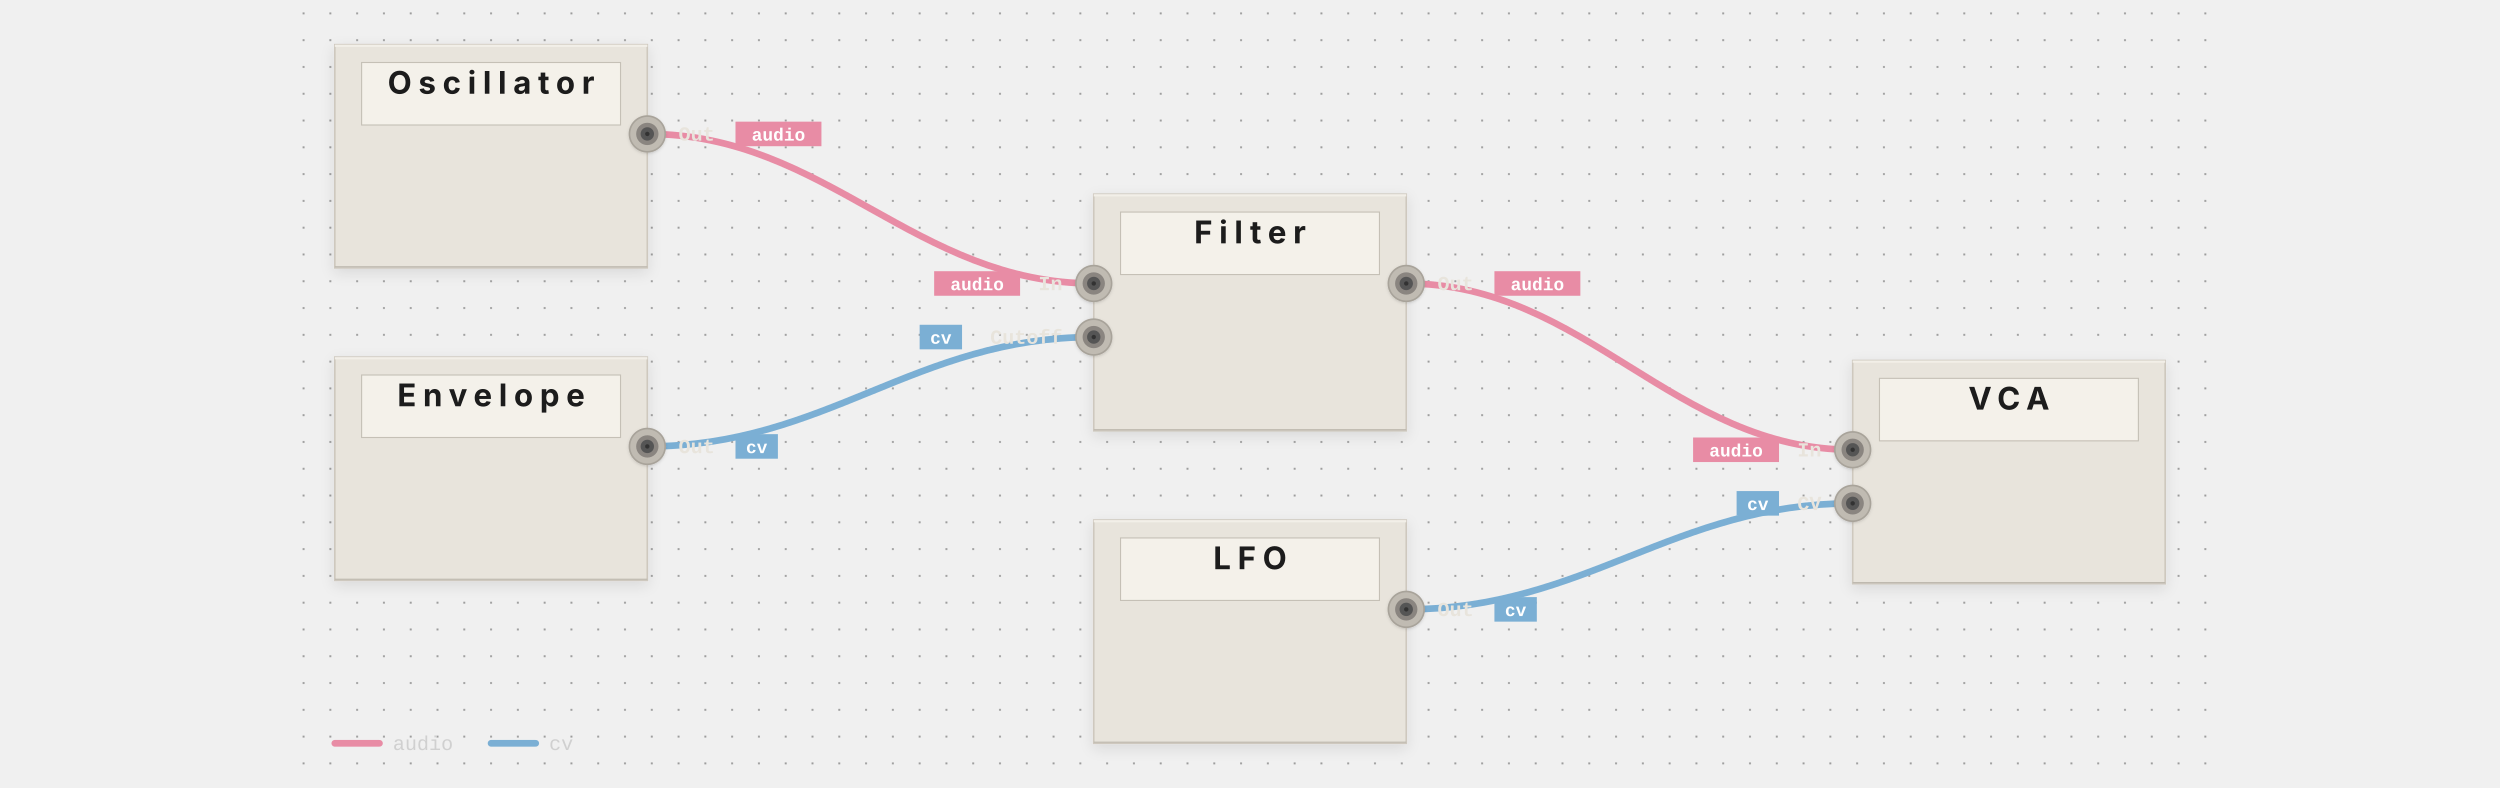
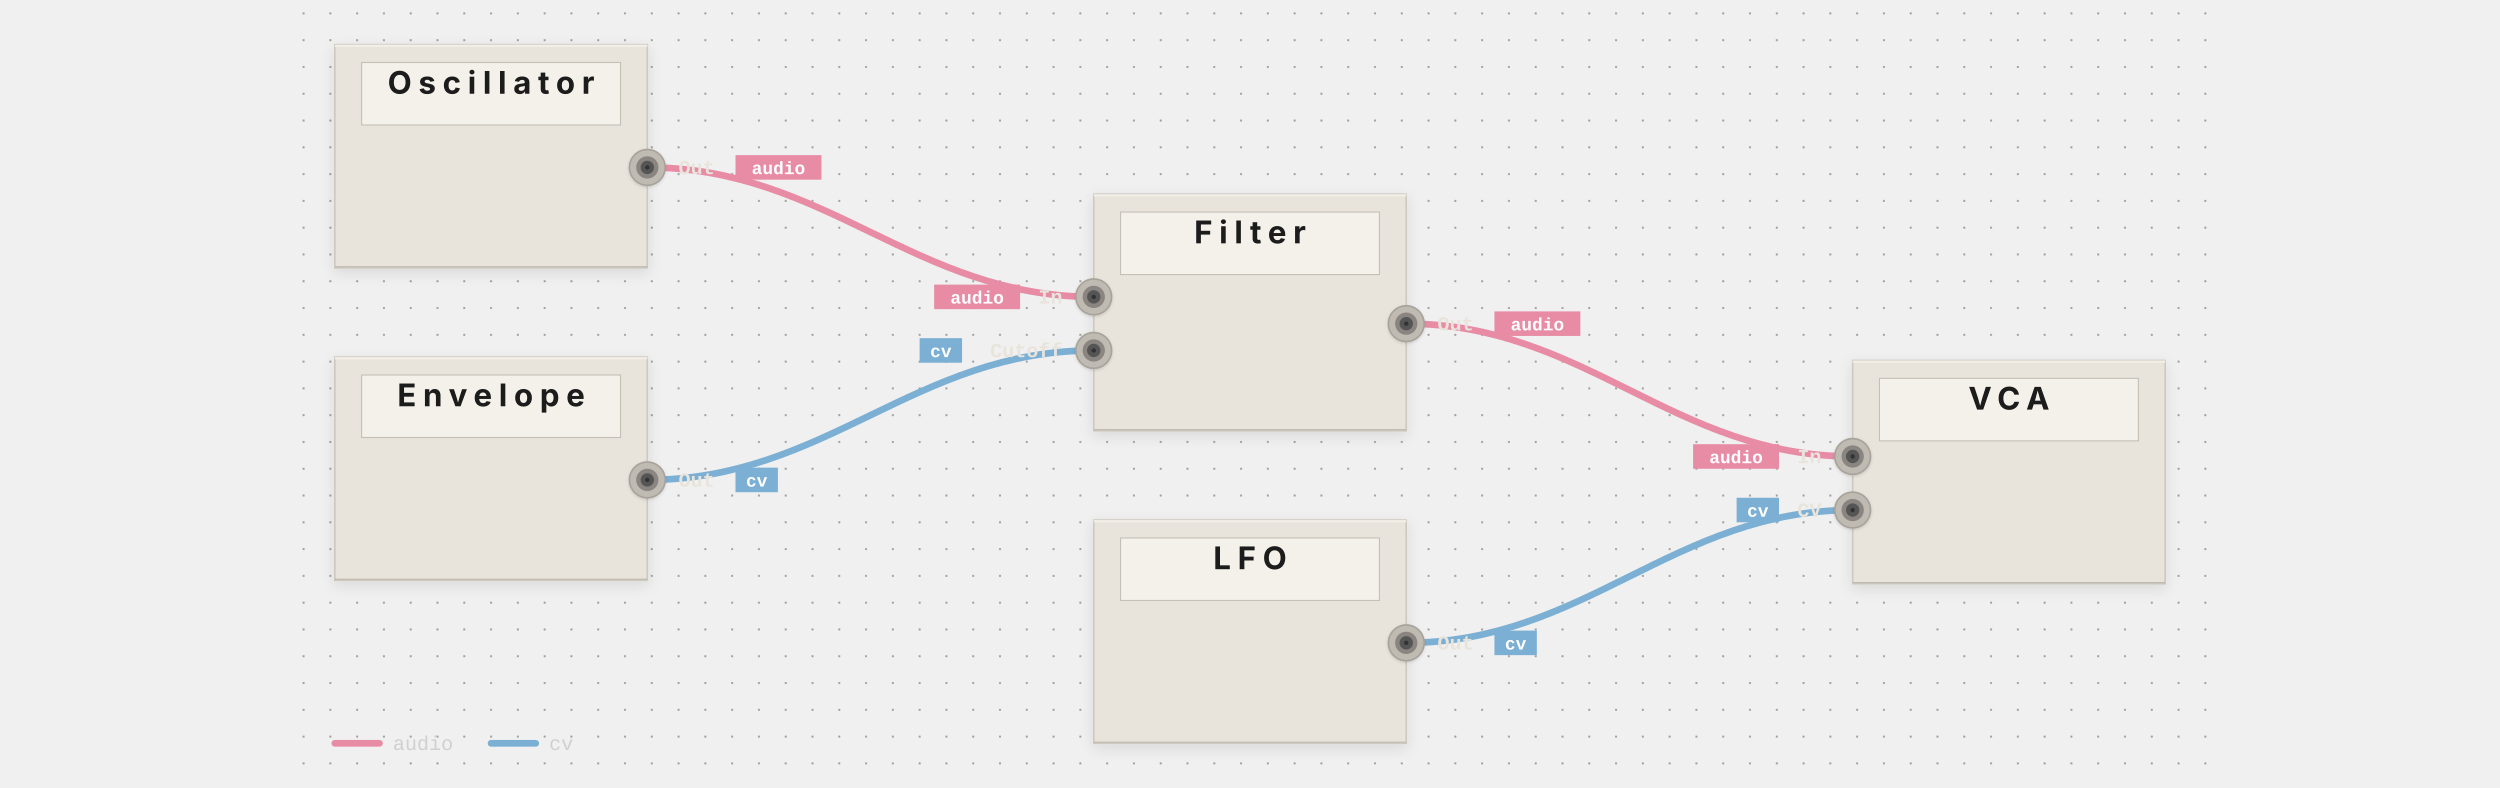
- <svg xmlns="http://www.w3.org/2000/svg" viewBox="-130 0 1120 353" width="100%" data-pf-min-width="1120" role="img" aria-labelledby="pf-07ae1f-title pf-07ae1f-desc">
+ <svg xmlns="http://www.w3.org/2000/svg" viewBox="-130 0 1120 353" width="100%" data-pf-min-width="1120" role="img" aria-labelledby="pf-d21fbd-title pf-d21fbd-desc">
  <style>@media print { .pf-panel, .pf-jack { filter: none; } }</style>
  <defs>
-     <filter id="pf-07ae1f-panel-shadow" x="-20%" y="-20%" width="140%" height="140%">
+     <filter id="pf-d21fbd-panel-shadow" x="-20%" y="-20%" width="140%" height="140%">
      <feDropShadow dx="0" dy="2" stdDeviation="3" flood-opacity="0.1" />
    </filter>
-     <filter id="pf-07ae1f-jack-shadow" x="-20%" y="-20%" width="140%" height="140%">
+     <filter id="pf-d21fbd-jack-shadow" x="-20%" y="-20%" width="140%" height="140%">
      <feDropShadow dx="0" dy="0.5" stdDeviation="0.8" flood-opacity="0.15" />
    </filter>
-     <pattern id="pf-07ae1f-dots" width="12" height="12" patternUnits="userSpaceOnUse">
+     <pattern id="pf-d21fbd-dots" width="12" height="12" patternUnits="userSpaceOnUse">
      <circle cx="6" cy="6" r="0.5" fill="#555555" opacity="0.5" />
    </pattern>
  </defs>
  <g class="pf-layer-bg">
-     <rect width="860" height="353" fill="url(#pf-07ae1f-dots)" />
+     <rect width="860" height="353" fill="url(#pf-d21fbd-dots)" />
  </g>
  <g class="pf-layer-cables">
-     <path d="M 160 60 C 240 60, 280 127, 360 127" stroke="#e88ca5" stroke-width="3" fill="none" stroke-linecap="round" stroke-linejoin="round" data-connection="conn-0" data-signal="audio" />
-     <path d="M 160 200 C 240 200, 280 151, 360 151" stroke="#7bafd4" stroke-width="3" fill="none" stroke-linecap="round" stroke-linejoin="round" data-connection="conn-1" data-signal="cv" />
-     <path d="M 500 127 C 580 127, 620 201.5, 700 201.5" stroke="#e88ca5" stroke-width="3" fill="none" stroke-linecap="round" stroke-linejoin="round" data-connection="conn-2" data-signal="audio" />
-     <path d="M 500 273 C 580 273, 620 225.5, 700 225.5" stroke="#7bafd4" stroke-width="3" fill="none" stroke-linecap="round" stroke-linejoin="round" data-connection="conn-3" data-signal="cv" />
-     <circle cx="160" cy="60" r="3.5" fill="#d47a93" />
-     <circle cx="360" cy="127" r="3.5" fill="#d47a93" />
-     <circle cx="160" cy="200" r="3.5" fill="#6a9ec3" />
-     <circle cx="360" cy="151" r="3.5" fill="#6a9ec3" />
-     <circle cx="500" cy="127" r="3.5" fill="#d47a93" />
-     <circle cx="700" cy="201.5" r="3.5" fill="#d47a93" />
-     <circle cx="500" cy="273" r="3.5" fill="#6a9ec3" />
-     <circle cx="700" cy="225.5" r="3.5" fill="#6a9ec3" />
+     <path d="M 160 75 C 240 75, 280 133, 360 133" stroke="#e88ca5" stroke-width="3" fill="none" stroke-linecap="round" stroke-linejoin="round" data-connection="conn-0" data-signal="audio" />
+     <path d="M 160 215 C 240 215, 280 157, 360 157" stroke="#7bafd4" stroke-width="3" fill="none" stroke-linecap="round" stroke-linejoin="round" data-connection="conn-1" data-signal="cv" />
+     <path d="M 500 145 C 580 145, 620 204.5, 700 204.5" stroke="#e88ca5" stroke-width="3" fill="none" stroke-linecap="round" stroke-linejoin="round" data-connection="conn-2" data-signal="audio" />
+     <path d="M 500 288 C 580 288, 620 228.5, 700 228.5" stroke="#7bafd4" stroke-width="3" fill="none" stroke-linecap="round" stroke-linejoin="round" data-connection="conn-3" data-signal="cv" />
+     <circle cx="160" cy="75" r="3.5" fill="#d47a93" />
+     <circle cx="360" cy="133" r="3.5" fill="#d47a93" />
+     <circle cx="160" cy="215" r="3.5" fill="#6a9ec3" />
+     <circle cx="360" cy="157" r="3.5" fill="#6a9ec3" />
+     <circle cx="500" cy="145" r="3.5" fill="#d47a93" />
+     <circle cx="700" cy="204.5" r="3.5" fill="#d47a93" />
+     <circle cx="500" cy="288" r="3.5" fill="#6a9ec3" />
+     <circle cx="700" cy="228.5" r="3.5" fill="#6a9ec3" />
  </g>
  <g class="pf-layer-panels">
-     <g data-module="Oscillator" filter="url(#pf-07ae1f-panel-shadow)">
+     <g data-module="Oscillator" filter="url(#pf-d21fbd-panel-shadow)">
      <rect x="20" y="20" width="140" height="100" fill="#e8e4dc" stroke="#cec8be" stroke-width="0.75" rx="0" />
      <line x1="20" y1="20.5" x2="160" y2="20.5" stroke="#f2efe8" stroke-width="1" />
      <line x1="20" y1="119.5" x2="160" y2="119.5" stroke="#bdb8ae" stroke-width="0.5" />
      <rect x="32" y="28" width="116" height="28" fill="#f4f1ea" stroke="#c5c0b6" stroke-width="0.5" />
      <text x="90" y="42" text-anchor="middle" font-family="system-ui, -apple-system, BlinkMacSystemFont, 'Segoe UI', sans-serif" font-size="14" font-weight="700" fill="#1a1a1a" letter-spacing="3">Oscillator</text>
    </g>
-     <g data-module="Filter" filter="url(#pf-07ae1f-panel-shadow)">
+     <g data-module="Filter" filter="url(#pf-d21fbd-panel-shadow)">
      <rect x="360" y="87" width="140" height="106" fill="#e8e4dc" stroke="#cec8be" stroke-width="0.75" rx="0" />
      <line x1="360" y1="87.5" x2="500" y2="87.5" stroke="#f2efe8" stroke-width="1" />
      <line x1="360" y1="192.5" x2="500" y2="192.5" stroke="#bdb8ae" stroke-width="0.5" />
      <rect x="372" y="95" width="116" height="28" fill="#f4f1ea" stroke="#c5c0b6" stroke-width="0.5" />
      <text x="430" y="109" text-anchor="middle" font-family="system-ui, -apple-system, BlinkMacSystemFont, 'Segoe UI', sans-serif" font-size="14" font-weight="700" fill="#1a1a1a" letter-spacing="3">Filter</text>
    </g>
-     <g data-module="Envelope" filter="url(#pf-07ae1f-panel-shadow)">
+     <g data-module="Envelope" filter="url(#pf-d21fbd-panel-shadow)">
      <rect x="20" y="160" width="140" height="100" fill="#e8e4dc" stroke="#cec8be" stroke-width="0.75" rx="0" />
      <line x1="20" y1="160.5" x2="160" y2="160.5" stroke="#f2efe8" stroke-width="1" />
      <line x1="20" y1="259.5" x2="160" y2="259.5" stroke="#bdb8ae" stroke-width="0.5" />
      <rect x="32" y="168" width="116" height="28" fill="#f4f1ea" stroke="#c5c0b6" stroke-width="0.5" />
      <text x="90" y="182" text-anchor="middle" font-family="system-ui, -apple-system, BlinkMacSystemFont, 'Segoe UI', sans-serif" font-size="14" font-weight="700" fill="#1a1a1a" letter-spacing="3">Envelope</text>
    </g>
-     <g data-module="VCA" filter="url(#pf-07ae1f-panel-shadow)">
+     <g data-module="VCA" filter="url(#pf-d21fbd-panel-shadow)">
      <rect x="700" y="161.5" width="140" height="100" fill="#e8e4dc" stroke="#cec8be" stroke-width="0.75" rx="0" />
      <line x1="700" y1="162" x2="840" y2="162" stroke="#f2efe8" stroke-width="1" />
      <line x1="700" y1="261" x2="840" y2="261" stroke="#bdb8ae" stroke-width="0.5" />
      <rect x="712" y="169.5" width="116" height="28" fill="#f4f1ea" stroke="#c5c0b6" stroke-width="0.5" />
      <text x="770" y="183.5" text-anchor="middle" font-family="system-ui, -apple-system, BlinkMacSystemFont, 'Segoe UI', sans-serif" font-size="14" font-weight="700" fill="#1a1a1a" letter-spacing="3">VCA</text>
    </g>
-     <g data-module="LFO" filter="url(#pf-07ae1f-panel-shadow)">
+     <g data-module="LFO" filter="url(#pf-d21fbd-panel-shadow)">
      <rect x="360" y="233" width="140" height="100" fill="#e8e4dc" stroke="#cec8be" stroke-width="0.75" rx="0" />
      <line x1="360" y1="233.5" x2="500" y2="233.5" stroke="#f2efe8" stroke-width="1" />
      <line x1="360" y1="332.5" x2="500" y2="332.5" stroke="#bdb8ae" stroke-width="0.5" />
      <rect x="372" y="241" width="116" height="28" fill="#f4f1ea" stroke="#c5c0b6" stroke-width="0.5" />
      <text x="430" y="255" text-anchor="middle" font-family="system-ui, -apple-system, BlinkMacSystemFont, 'Segoe UI', sans-serif" font-size="14" font-weight="700" fill="#1a1a1a" letter-spacing="3">LFO</text>
    </g>
  </g>
  <g class="pf-layer-params" />
  <g class="pf-layer-jacks">
-     <g data-port="oscillator.out" filter="url(#pf-07ae1f-jack-shadow)">
-       <circle cx="160" cy="60" r="8" fill="#c0bbb2" stroke="#a8a39a" stroke-width="0.75" />
-       <circle cx="160" cy="60" r="5" fill="#8a8580" />
-       <circle cx="160" cy="60" r="3" fill="#555555" />
-       <circle cx="160" cy="60" r="1" fill="#333333" />
+     <g data-port="oscillator.out" filter="url(#pf-d21fbd-jack-shadow)">
+       <circle cx="160" cy="75" r="8" fill="#c0bbb2" stroke="#a8a39a" stroke-width="0.75" />
+       <circle cx="160" cy="75" r="5" fill="#8a8580" />
+       <circle cx="160" cy="75" r="3" fill="#555555" />
+       <circle cx="160" cy="75" r="1" fill="#333333" />
    </g>
-     <g data-port="filter.in" filter="url(#pf-07ae1f-jack-shadow)">
-       <circle cx="360" cy="127" r="8" fill="#c0bbb2" stroke="#a8a39a" stroke-width="0.75" />
-       <circle cx="360" cy="127" r="5" fill="#8a8580" />
-       <circle cx="360" cy="127" r="3" fill="#555555" />
-       <circle cx="360" cy="127" r="1" fill="#333333" />
+     <g data-port="filter.in" filter="url(#pf-d21fbd-jack-shadow)">
+       <circle cx="360" cy="133" r="8" fill="#c0bbb2" stroke="#a8a39a" stroke-width="0.75" />
+       <circle cx="360" cy="133" r="5" fill="#8a8580" />
+       <circle cx="360" cy="133" r="3" fill="#555555" />
+       <circle cx="360" cy="133" r="1" fill="#333333" />
    </g>
-     <g data-port="filter.cutoff" filter="url(#pf-07ae1f-jack-shadow)">
-       <circle cx="360" cy="151" r="8" fill="#c0bbb2" stroke="#a8a39a" stroke-width="0.75" />
-       <circle cx="360" cy="151" r="5" fill="#8a8580" />
-       <circle cx="360" cy="151" r="3" fill="#555555" />
-       <circle cx="360" cy="151" r="1" fill="#333333" />
+     <g data-port="filter.cutoff" filter="url(#pf-d21fbd-jack-shadow)">
+       <circle cx="360" cy="157" r="8" fill="#c0bbb2" stroke="#a8a39a" stroke-width="0.75" />
+       <circle cx="360" cy="157" r="5" fill="#8a8580" />
+       <circle cx="360" cy="157" r="3" fill="#555555" />
+       <circle cx="360" cy="157" r="1" fill="#333333" />
    </g>
-     <g data-port="filter.out" filter="url(#pf-07ae1f-jack-shadow)">
-       <circle cx="500" cy="127" r="8" fill="#c0bbb2" stroke="#a8a39a" stroke-width="0.75" />
-       <circle cx="500" cy="127" r="5" fill="#8a8580" />
-       <circle cx="500" cy="127" r="3" fill="#555555" />
-       <circle cx="500" cy="127" r="1" fill="#333333" />
+     <g data-port="filter.out" filter="url(#pf-d21fbd-jack-shadow)">
+       <circle cx="500" cy="145" r="8" fill="#c0bbb2" stroke="#a8a39a" stroke-width="0.75" />
+       <circle cx="500" cy="145" r="5" fill="#8a8580" />
+       <circle cx="500" cy="145" r="3" fill="#555555" />
+       <circle cx="500" cy="145" r="1" fill="#333333" />
    </g>
-     <g data-port="envelope.out" filter="url(#pf-07ae1f-jack-shadow)">
-       <circle cx="160" cy="200" r="8" fill="#c0bbb2" stroke="#a8a39a" stroke-width="0.75" />
-       <circle cx="160" cy="200" r="5" fill="#8a8580" />
-       <circle cx="160" cy="200" r="3" fill="#555555" />
-       <circle cx="160" cy="200" r="1" fill="#333333" />
+     <g data-port="envelope.out" filter="url(#pf-d21fbd-jack-shadow)">
+       <circle cx="160" cy="215" r="8" fill="#c0bbb2" stroke="#a8a39a" stroke-width="0.75" />
+       <circle cx="160" cy="215" r="5" fill="#8a8580" />
+       <circle cx="160" cy="215" r="3" fill="#555555" />
+       <circle cx="160" cy="215" r="1" fill="#333333" />
    </g>
-     <g data-port="vca.in" filter="url(#pf-07ae1f-jack-shadow)">
-       <circle cx="700" cy="201.5" r="8" fill="#c0bbb2" stroke="#a8a39a" stroke-width="0.75" />
-       <circle cx="700" cy="201.5" r="5" fill="#8a8580" />
-       <circle cx="700" cy="201.5" r="3" fill="#555555" />
-       <circle cx="700" cy="201.5" r="1" fill="#333333" />
+     <g data-port="vca.in" filter="url(#pf-d21fbd-jack-shadow)">
+       <circle cx="700" cy="204.5" r="8" fill="#c0bbb2" stroke="#a8a39a" stroke-width="0.75" />
+       <circle cx="700" cy="204.5" r="5" fill="#8a8580" />
+       <circle cx="700" cy="204.5" r="3" fill="#555555" />
+       <circle cx="700" cy="204.5" r="1" fill="#333333" />
    </g>
-     <g data-port="vca.cv" filter="url(#pf-07ae1f-jack-shadow)">
-       <circle cx="700" cy="225.5" r="8" fill="#c0bbb2" stroke="#a8a39a" stroke-width="0.75" />
-       <circle cx="700" cy="225.5" r="5" fill="#8a8580" />
-       <circle cx="700" cy="225.5" r="3" fill="#555555" />
-       <circle cx="700" cy="225.5" r="1" fill="#333333" />
+     <g data-port="vca.cv" filter="url(#pf-d21fbd-jack-shadow)">
+       <circle cx="700" cy="228.5" r="8" fill="#c0bbb2" stroke="#a8a39a" stroke-width="0.75" />
+       <circle cx="700" cy="228.5" r="5" fill="#8a8580" />
+       <circle cx="700" cy="228.5" r="3" fill="#555555" />
+       <circle cx="700" cy="228.5" r="1" fill="#333333" />
    </g>
-     <g data-port="lfo.out" filter="url(#pf-07ae1f-jack-shadow)">
-       <circle cx="500" cy="273" r="8" fill="#c0bbb2" stroke="#a8a39a" stroke-width="0.75" />
-       <circle cx="500" cy="273" r="5" fill="#8a8580" />
-       <circle cx="500" cy="273" r="3" fill="#555555" />
-       <circle cx="500" cy="273" r="1" fill="#333333" />
+     <g data-port="lfo.out" filter="url(#pf-d21fbd-jack-shadow)">
+       <circle cx="500" cy="288" r="8" fill="#c0bbb2" stroke="#a8a39a" stroke-width="0.75" />
+       <circle cx="500" cy="288" r="5" fill="#8a8580" />
+       <circle cx="500" cy="288" r="3" fill="#555555" />
+       <circle cx="500" cy="288" r="1" fill="#333333" />
    </g>
  </g>
  <g class="pf-layer-labels">
-     <text x="174" y="63" font-family="'SF Mono', 'Fira Code', Consolas, 'Courier New', monospace" font-size="9" fill="#e8e4dc" font-weight="600" text-anchor="start">Out</text>
-     <rect class="pf-port-pill" x="199.5" y="54.5" width="38.5" height="11" rx="0" fill="#e88ca5" data-signal="audio" />
-     <text class="pf-port-pill-text" x="218.75" y="63" text-anchor="middle" font-family="'SF Mono', 'Fira Code', Consolas, 'Courier New', monospace" font-size="8" fill="#ffffff" font-weight="600">audio</text>
-     <text x="346" y="130" font-family="'SF Mono', 'Fira Code', Consolas, 'Courier New', monospace" font-size="9" fill="#e8e4dc" font-weight="600" text-anchor="end">In</text>
-     <rect class="pf-port-pill" x="288.5" y="121.5" width="38.5" height="11" rx="0" fill="#e88ca5" data-signal="audio" />
-     <text class="pf-port-pill-text" x="307.75" y="130" text-anchor="middle" font-family="'SF Mono', 'Fira Code', Consolas, 'Courier New', monospace" font-size="8" fill="#ffffff" font-weight="600">audio</text>
-     <text x="346" y="154" font-family="'SF Mono', 'Fira Code', Consolas, 'Courier New', monospace" font-size="9" fill="#e8e4dc" font-weight="600" text-anchor="end">Cutoff</text>
-     <rect class="pf-port-pill" x="282" y="145.5" width="19" height="11" rx="0" fill="#7bafd4" data-signal="cv" />
-     <text class="pf-port-pill-text" x="291.5" y="154" text-anchor="middle" font-family="'SF Mono', 'Fira Code', Consolas, 'Courier New', monospace" font-size="8" fill="#ffffff" font-weight="600">cv</text>
-     <text x="514" y="130" font-family="'SF Mono', 'Fira Code', Consolas, 'Courier New', monospace" font-size="9" fill="#e8e4dc" font-weight="600" text-anchor="start">Out</text>
-     <rect class="pf-port-pill" x="539.5" y="121.5" width="38.5" height="11" rx="0" fill="#e88ca5" data-signal="audio" />
-     <text class="pf-port-pill-text" x="558.75" y="130" text-anchor="middle" font-family="'SF Mono', 'Fira Code', Consolas, 'Courier New', monospace" font-size="8" fill="#ffffff" font-weight="600">audio</text>
-     <text x="174" y="203" font-family="'SF Mono', 'Fira Code', Consolas, 'Courier New', monospace" font-size="9" fill="#e8e4dc" font-weight="600" text-anchor="start">Out</text>
-     <rect class="pf-port-pill" x="199.5" y="194.5" width="19" height="11" rx="0" fill="#7bafd4" data-signal="cv" />
-     <text class="pf-port-pill-text" x="209" y="203" text-anchor="middle" font-family="'SF Mono', 'Fira Code', Consolas, 'Courier New', monospace" font-size="8" fill="#ffffff" font-weight="600">cv</text>
-     <text x="686" y="204.5" font-family="'SF Mono', 'Fira Code', Consolas, 'Courier New', monospace" font-size="9" fill="#e8e4dc" font-weight="600" text-anchor="end">In</text>
-     <rect class="pf-port-pill" x="628.5" y="196" width="38.5" height="11" rx="0" fill="#e88ca5" data-signal="audio" />
-     <text class="pf-port-pill-text" x="647.75" y="204.5" text-anchor="middle" font-family="'SF Mono', 'Fira Code', Consolas, 'Courier New', monospace" font-size="8" fill="#ffffff" font-weight="600">audio</text>
-     <text x="686" y="228.5" font-family="'SF Mono', 'Fira Code', Consolas, 'Courier New', monospace" font-size="9" fill="#e8e4dc" font-weight="600" text-anchor="end">CV</text>
-     <rect class="pf-port-pill" x="648" y="220" width="19" height="11" rx="0" fill="#7bafd4" data-signal="cv" />
-     <text class="pf-port-pill-text" x="657.5" y="228.5" text-anchor="middle" font-family="'SF Mono', 'Fira Code', Consolas, 'Courier New', monospace" font-size="8" fill="#ffffff" font-weight="600">cv</text>
-     <text x="514" y="276" font-family="'SF Mono', 'Fira Code', Consolas, 'Courier New', monospace" font-size="9" fill="#e8e4dc" font-weight="600" text-anchor="start">Out</text>
-     <rect class="pf-port-pill" x="539.5" y="267.5" width="19" height="11" rx="0" fill="#7bafd4" data-signal="cv" />
-     <text class="pf-port-pill-text" x="549" y="276" text-anchor="middle" font-family="'SF Mono', 'Fira Code', Consolas, 'Courier New', monospace" font-size="8" fill="#ffffff" font-weight="600">cv</text>
+     <text x="174" y="78" font-family="'SF Mono', 'Fira Code', Consolas, 'Courier New', monospace" font-size="9" fill="#e8e4dc" font-weight="600" text-anchor="start">Out</text>
+     <rect class="pf-port-pill" x="199.5" y="69.5" width="38.5" height="11" rx="0" fill="#e88ca5" data-signal="audio" />
+     <text class="pf-port-pill-text" x="218.75" y="78" text-anchor="middle" font-family="'SF Mono', 'Fira Code', Consolas, 'Courier New', monospace" font-size="8" fill="#ffffff" font-weight="600">audio</text>
+     <text x="346" y="136" font-family="'SF Mono', 'Fira Code', Consolas, 'Courier New', monospace" font-size="9" fill="#e8e4dc" font-weight="600" text-anchor="end">In</text>
+     <rect class="pf-port-pill" x="288.5" y="127.5" width="38.5" height="11" rx="0" fill="#e88ca5" data-signal="audio" />
+     <text class="pf-port-pill-text" x="307.75" y="136" text-anchor="middle" font-family="'SF Mono', 'Fira Code', Consolas, 'Courier New', monospace" font-size="8" fill="#ffffff" font-weight="600">audio</text>
+     <text x="346" y="160" font-family="'SF Mono', 'Fira Code', Consolas, 'Courier New', monospace" font-size="9" fill="#e8e4dc" font-weight="600" text-anchor="end">Cutoff</text>
+     <rect class="pf-port-pill" x="282" y="151.5" width="19" height="11" rx="0" fill="#7bafd4" data-signal="cv" />
+     <text class="pf-port-pill-text" x="291.5" y="160" text-anchor="middle" font-family="'SF Mono', 'Fira Code', Consolas, 'Courier New', monospace" font-size="8" fill="#ffffff" font-weight="600">cv</text>
+     <text x="514" y="148" font-family="'SF Mono', 'Fira Code', Consolas, 'Courier New', monospace" font-size="9" fill="#e8e4dc" font-weight="600" text-anchor="start">Out</text>
+     <rect class="pf-port-pill" x="539.5" y="139.5" width="38.5" height="11" rx="0" fill="#e88ca5" data-signal="audio" />
+     <text class="pf-port-pill-text" x="558.75" y="148" text-anchor="middle" font-family="'SF Mono', 'Fira Code', Consolas, 'Courier New', monospace" font-size="8" fill="#ffffff" font-weight="600">audio</text>
+     <text x="174" y="218" font-family="'SF Mono', 'Fira Code', Consolas, 'Courier New', monospace" font-size="9" fill="#e8e4dc" font-weight="600" text-anchor="start">Out</text>
+     <rect class="pf-port-pill" x="199.5" y="209.5" width="19" height="11" rx="0" fill="#7bafd4" data-signal="cv" />
+     <text class="pf-port-pill-text" x="209" y="218" text-anchor="middle" font-family="'SF Mono', 'Fira Code', Consolas, 'Courier New', monospace" font-size="8" fill="#ffffff" font-weight="600">cv</text>
+     <text x="686" y="207.5" font-family="'SF Mono', 'Fira Code', Consolas, 'Courier New', monospace" font-size="9" fill="#e8e4dc" font-weight="600" text-anchor="end">In</text>
+     <rect class="pf-port-pill" x="628.5" y="199" width="38.5" height="11" rx="0" fill="#e88ca5" data-signal="audio" />
+     <text class="pf-port-pill-text" x="647.75" y="207.5" text-anchor="middle" font-family="'SF Mono', 'Fira Code', Consolas, 'Courier New', monospace" font-size="8" fill="#ffffff" font-weight="600">audio</text>
+     <text x="686" y="231.5" font-family="'SF Mono', 'Fira Code', Consolas, 'Courier New', monospace" font-size="9" fill="#e8e4dc" font-weight="600" text-anchor="end">CV</text>
+     <rect class="pf-port-pill" x="648" y="223" width="19" height="11" rx="0" fill="#7bafd4" data-signal="cv" />
+     <text class="pf-port-pill-text" x="657.5" y="231.5" text-anchor="middle" font-family="'SF Mono', 'Fira Code', Consolas, 'Courier New', monospace" font-size="8" fill="#ffffff" font-weight="600">cv</text>
+     <text x="514" y="291" font-family="'SF Mono', 'Fira Code', Consolas, 'Courier New', monospace" font-size="9" fill="#e8e4dc" font-weight="600" text-anchor="start">Out</text>
+     <rect class="pf-port-pill" x="539.5" y="282.5" width="19" height="11" rx="0" fill="#7bafd4" data-signal="cv" />
+     <text class="pf-port-pill-text" x="549" y="291" text-anchor="middle" font-family="'SF Mono', 'Fira Code', Consolas, 'Courier New', monospace" font-size="8" fill="#ffffff" font-weight="600">cv</text>
  </g>
  <g class="pf-layer-annotations" />
  <g class="pf-layer-legend">
    <g transform="translate(20, 333)">
      <line x1="0" y1="0" x2="20" y2="0" stroke="#e88ca5" stroke-width="3" stroke-linecap="round" />
      <text x="26" y="3" font-family="'SF Mono', 'Fira Code', Consolas, 'Courier New', monospace" font-size="9" fill="#d0d0d0">audio</text>
    </g>
    <g transform="translate(90, 333)">
      <line x1="0" y1="0" x2="20" y2="0" stroke="#7bafd4" stroke-width="3" stroke-linecap="round" />
      <text x="26" y="3" font-family="'SF Mono', 'Fira Code', Consolas, 'Courier New', monospace" font-size="9" fill="#d0d0d0">cv</text>
    </g>
  </g>
</svg>
